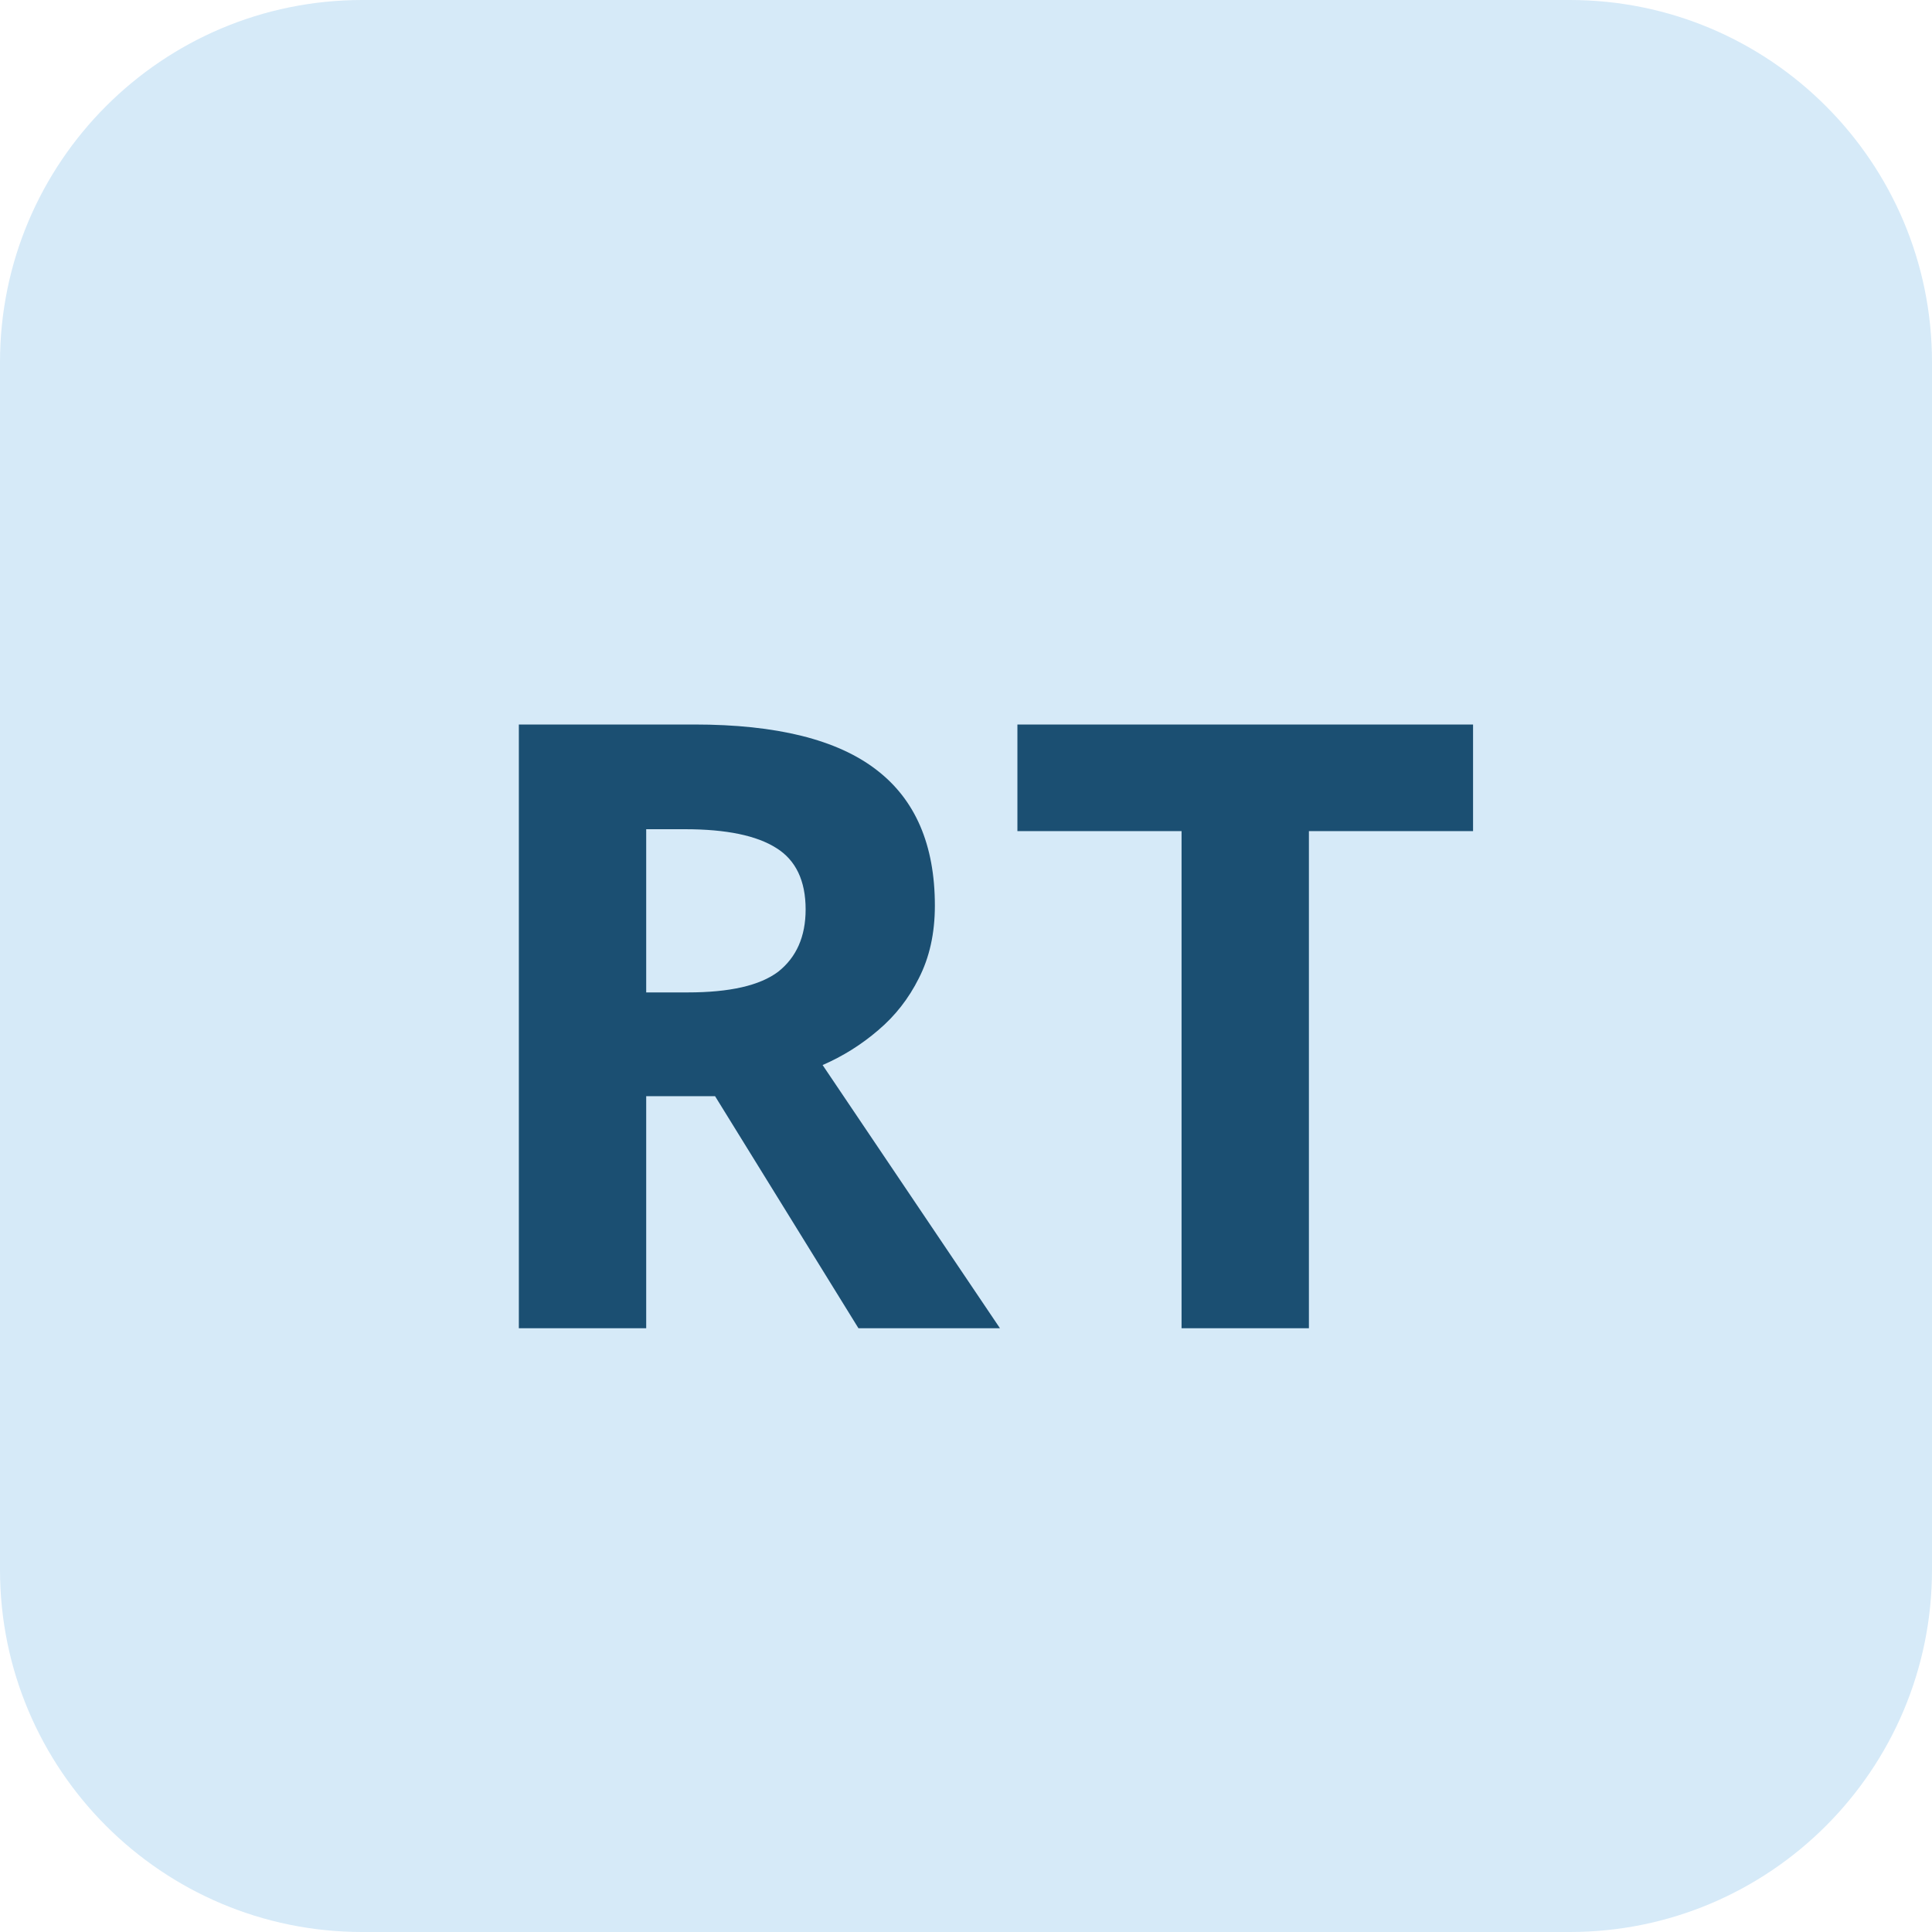
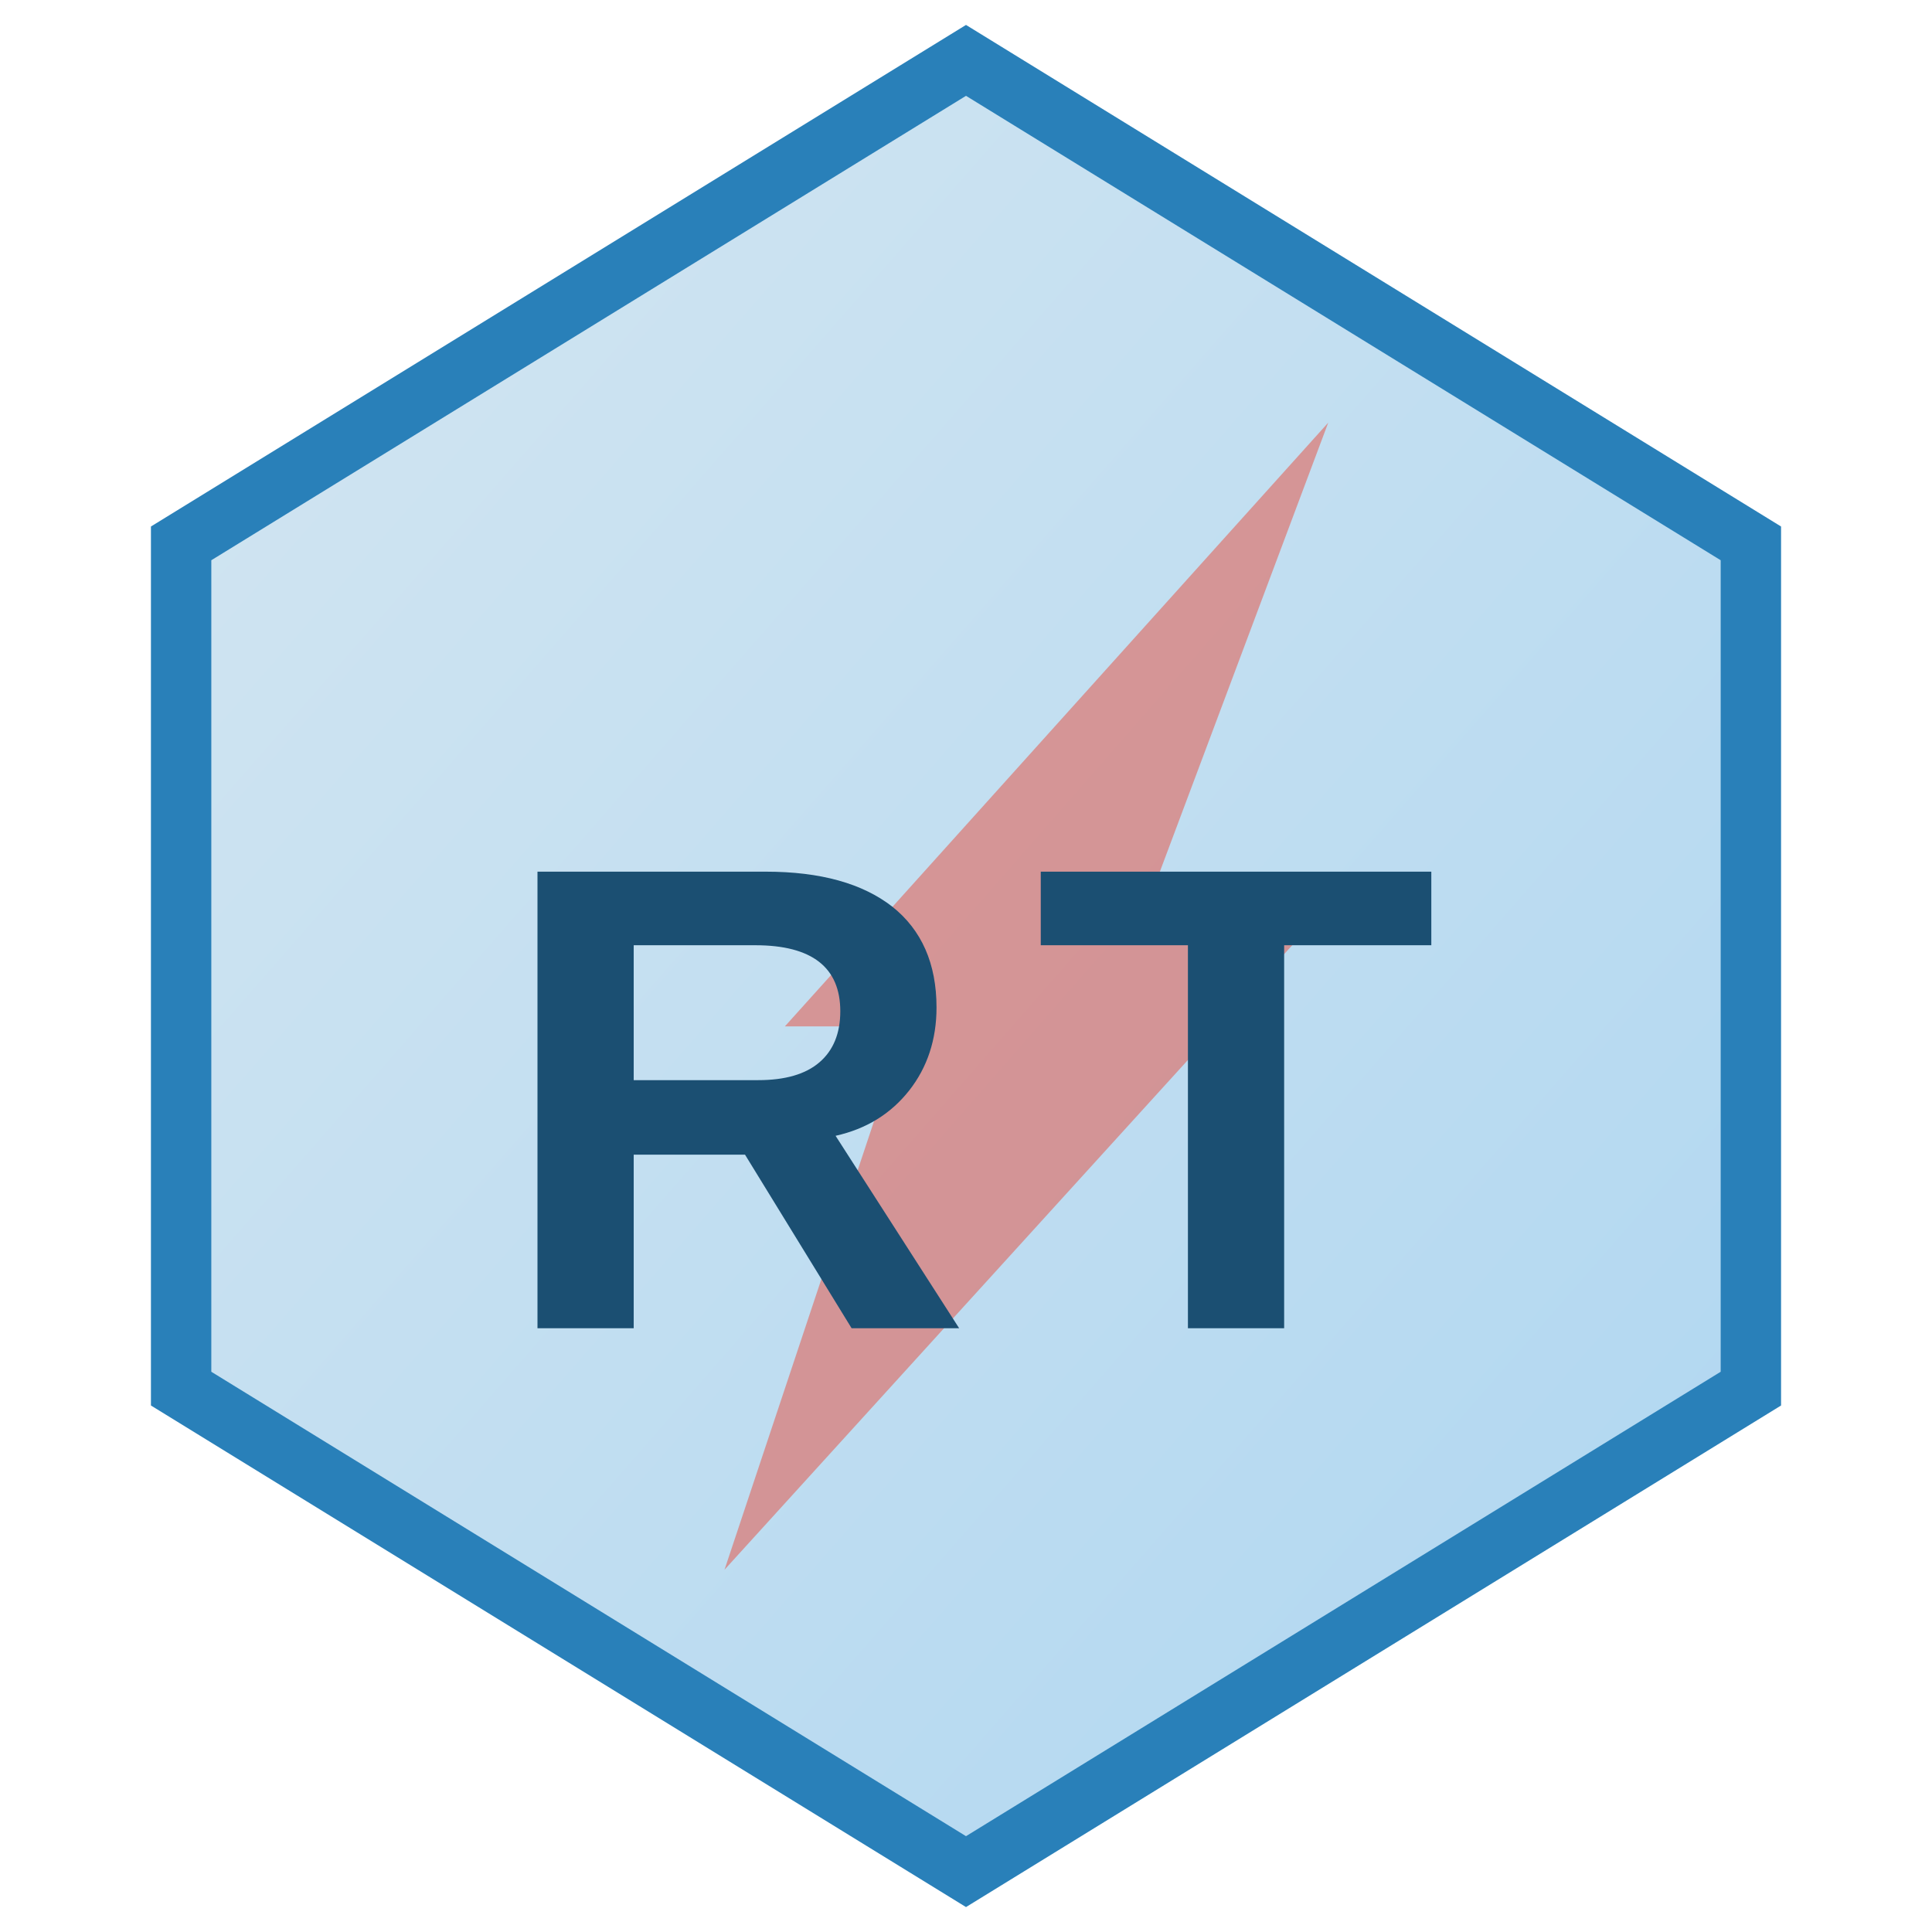
- <svg xmlns="http://www.w3.org/2000/svg" viewBox="0 0 32 32" fill="none">
-   <rect width="32" height="32" rx="6" fill="#D6EAF8" />
-   <text x="16" y="22" text-anchor="middle" font-family="Segoe UI, sans-serif" font-size="14" font-weight="700" fill="#1B4F72">RT</text>
+ <svg xmlns="http://www.w3.org/2000/svg" viewBox="0 0 32 32">
+   <defs>
+     <linearGradient id="bgGrad" x1="0" y1="0" x2="1" y2="1">
+       <stop offset="0%" stop-color="#d4e6f1" />
+       <stop offset="100%" stop-color="#aed6f1" />
+     </linearGradient>
+   </defs>
+   <polygon points="16,1 29,9 29,23 16,31 3,23 3,9" fill="url(#bgGrad)" stroke="#2980b9" stroke-width="1" />
+   <path d="M22 7 L13 17 L15 17 L12 26 L22 15 L19 15 Z" fill="#e74c3c" opacity="0.5" />
+   <text x="16" y="22" text-anchor="middle" font-family="'Segoe UI', Arial, sans-serif" font-size="11" font-weight="800" fill="#1B4F72" letter-spacing="1">RT</text>
</svg>
